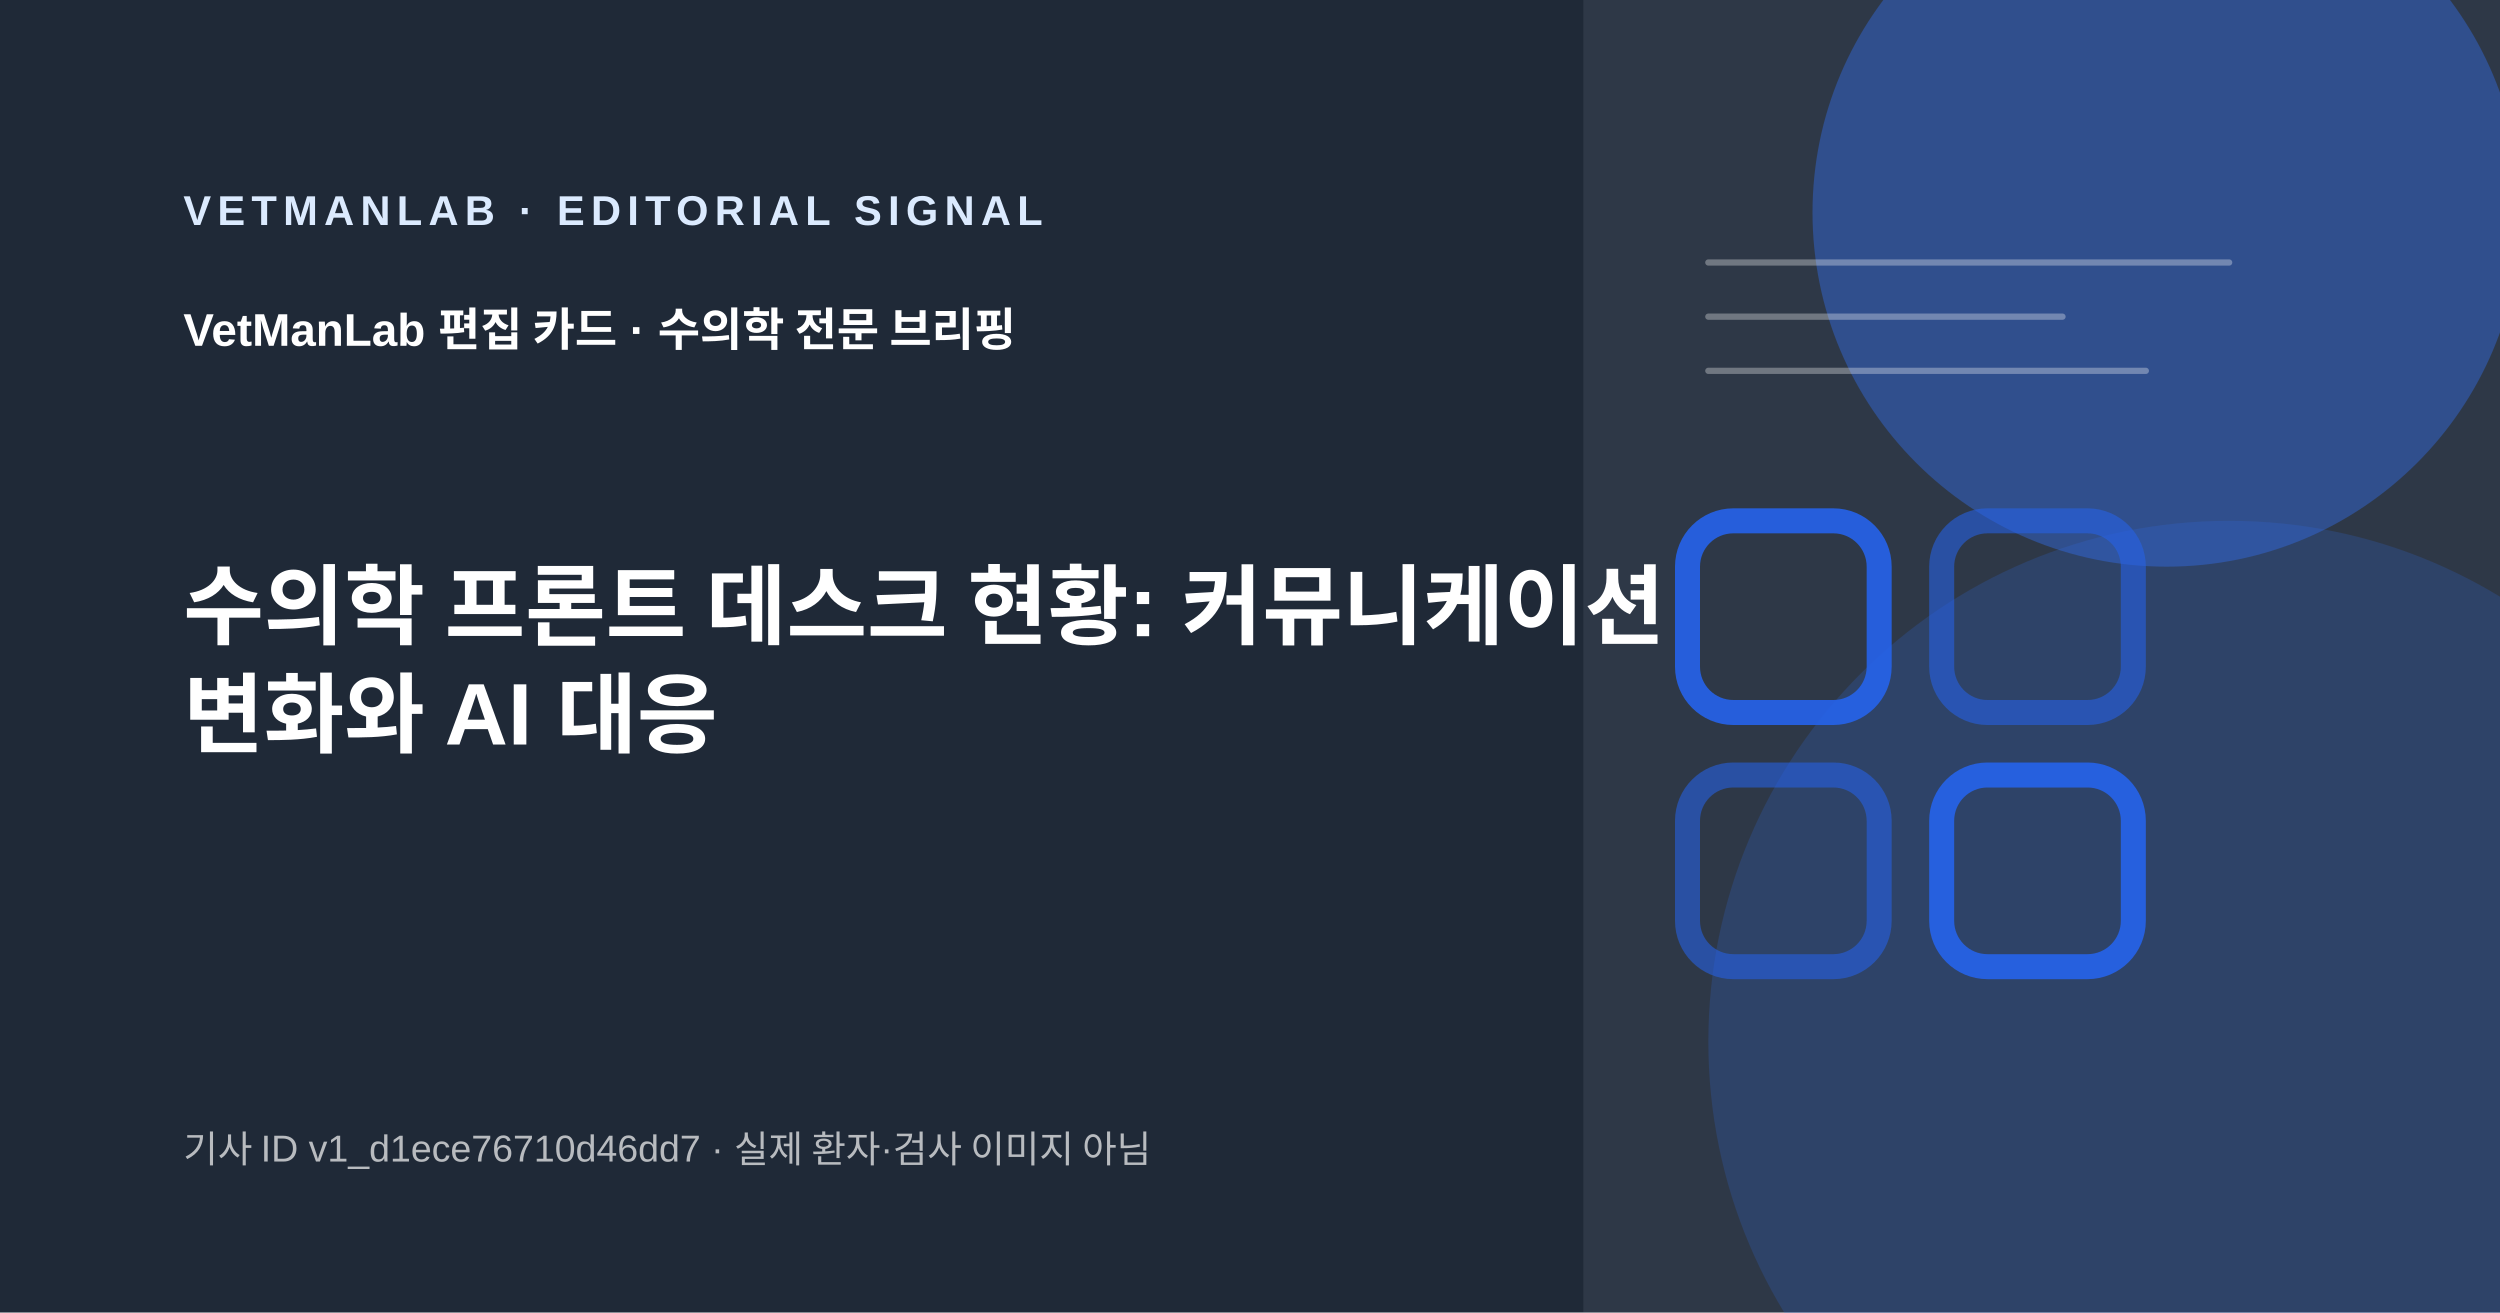
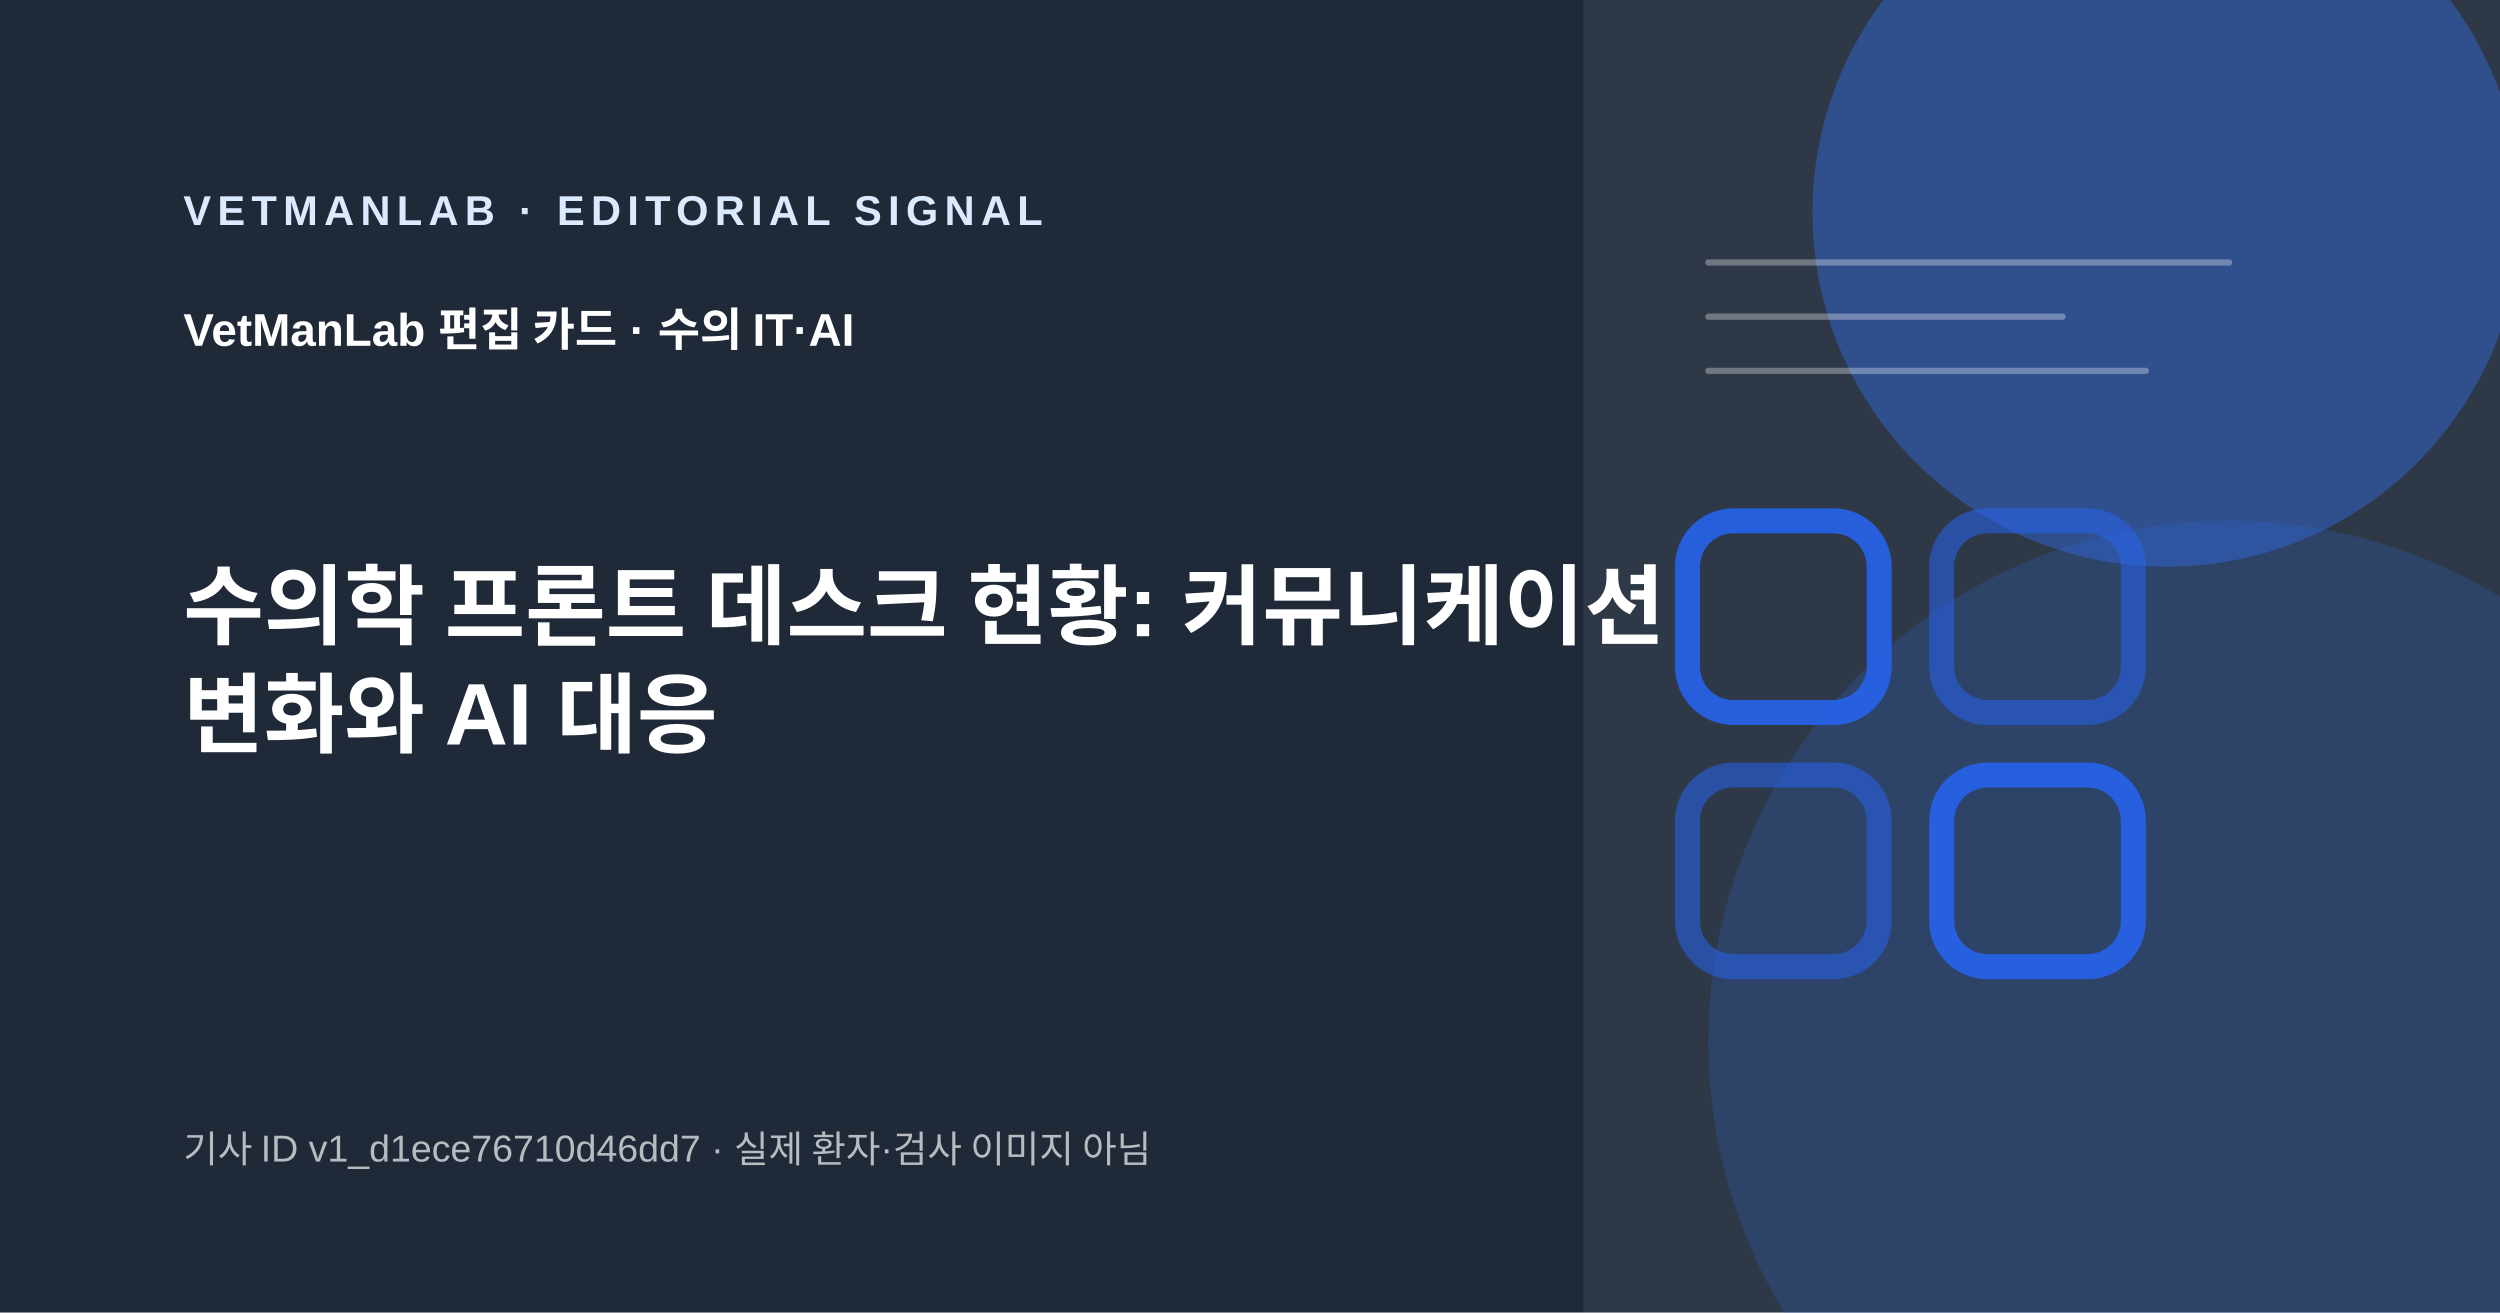
<svg xmlns="http://www.w3.org/2000/svg" width="1200" height="630" viewBox="0 0 1200 630" role="img" aria-labelledby="card-title card-desc">
  <rect width="1200" height="630" fill="#1f2937" />
  <circle cx="1040" cy="102" r="170" fill="#2563eb" opacity=".42" />
  <circle cx="1070" cy="500" r="250" fill="#2563eb" opacity=".2" />
  <path d="M760 0h440v630H760z" fill="#dbeafe" opacity=".08" />
  <path d="M820 126h250M820 152h170M820 178h210" stroke="#fff" stroke-opacity=".32" stroke-width="3" stroke-linecap="round" />
  <g transform="translate(810 250)" fill="none" stroke="#2563eb" stroke-width="12" opacity=".9">
    <rect x="0" y="0" width="92" height="92" rx="22" />
    <rect x="122" y="0" width="92" height="92" rx="22" opacity=".62" />
    <rect x="0" y="122" width="92" height="92" rx="22" opacity=".62" />
    <rect x="122" y="122" width="92" height="92" rx="22" />
  </g>
  <text x="88" y="108" fill="#dbeafe" font-family="Arial, Apple SD Gothic Neo, sans-serif" font-size="20" font-weight="700" letter-spacing="3">VETMANLAB · EDITORIAL SIGNAL</text>
-   <text x="88" y="166" fill="#ffffff" font-family="Arial, Apple SD Gothic Neo, sans-serif" font-size="22" font-weight="700">VetManLab 편집 카드 · 수의학 전문 브리핑</text>
+   <text x="88" y="166" fill="#ffffff" font-family="Arial, Apple SD Gothic Neo, sans-serif" font-size="22" font-weight="700">VetManLab 편집 카드 · 수의 IT·AI</text>
  <text x="88" y="306" fill="#ffffff" font-family="Arial, Apple SD Gothic Neo, sans-serif" font-size="42" font-weight="700">수의학 프론트 데스크 현황: 커뮤니케이션</text>
  <text x="88" y="358" fill="#ffffff" font-family="Arial, Apple SD Gothic Neo, sans-serif" font-size="42" font-weight="700">변화와 AI 대응</text>
  <text x="88" y="558" fill="#ffffff" fill-opacity=".68" font-family="Arial, Apple SD Gothic Neo, sans-serif" font-size="18">기사 ID v1_d1ece76710d46dd7 · 실제 환자·검사 이미지 아님</text>
</svg>
